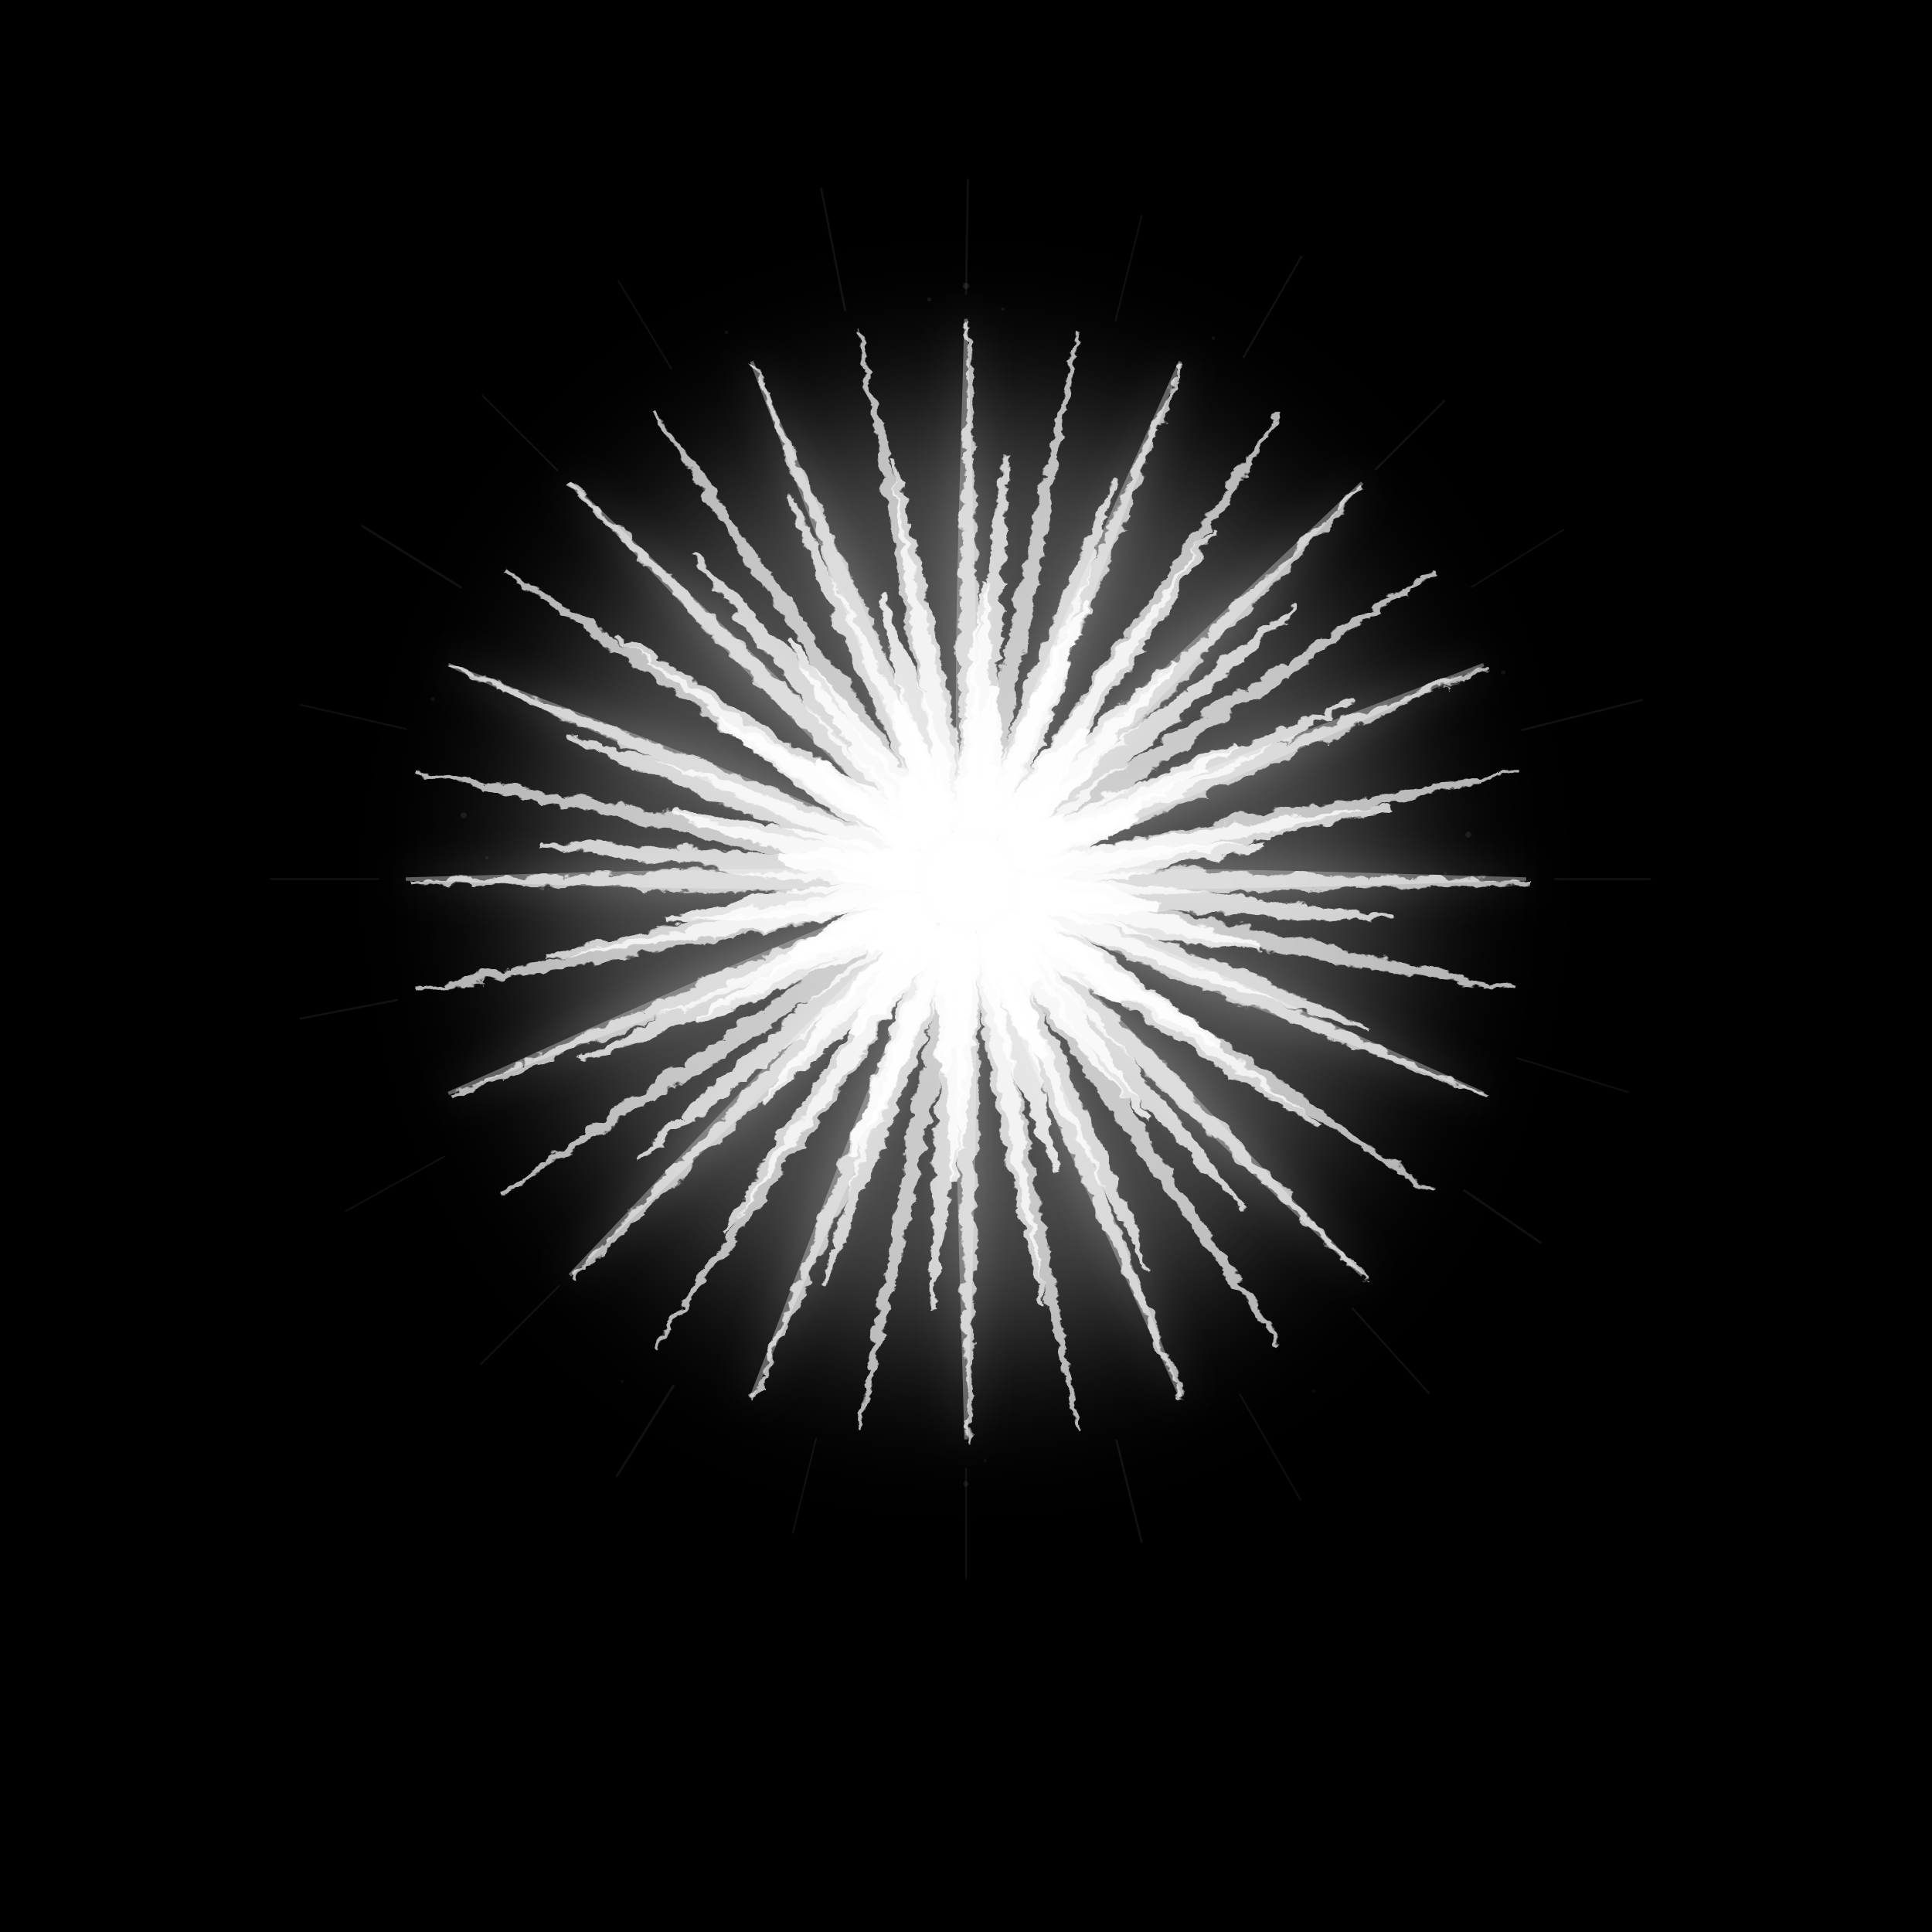
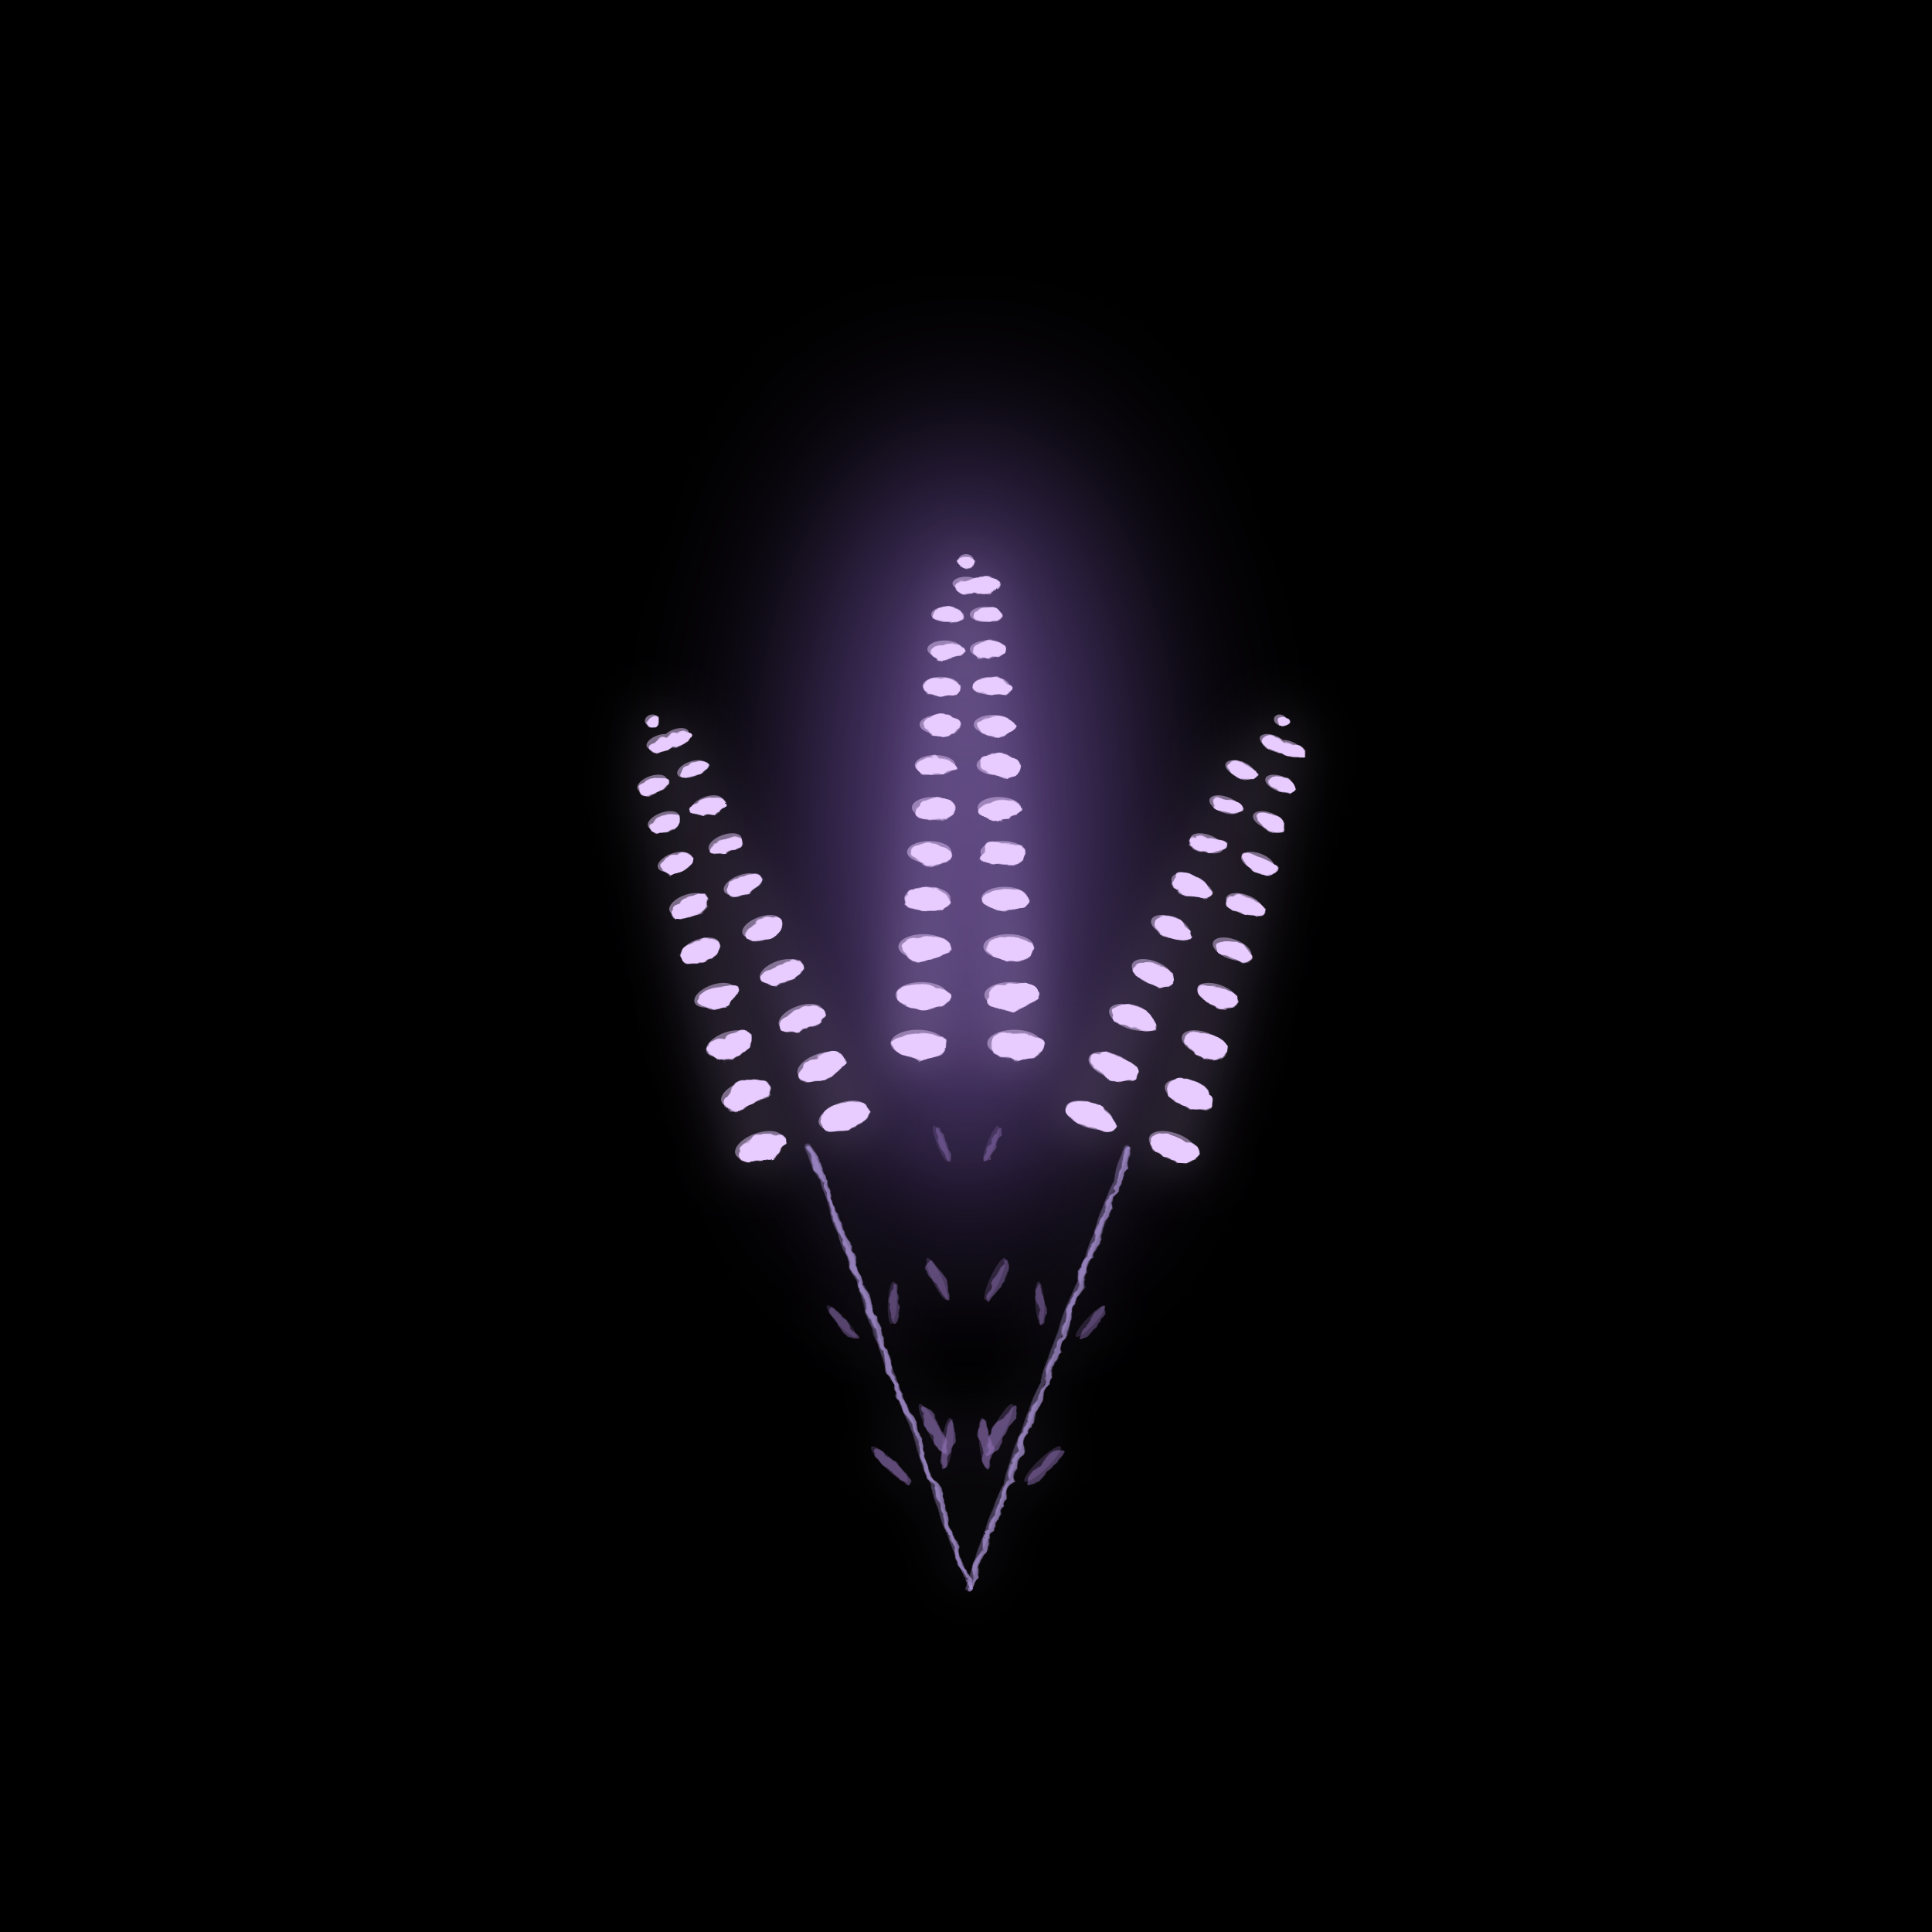
<svg xmlns="http://www.w3.org/2000/svg" viewBox="0 0 1000 1000" width="1000" height="1000">
  <defs>
-     <filter id="ink" x="-20%" y="-20%" width="140%" height="140%">
-       <feTurbulence type="turbulence" baseFrequency="0.048 0.072" numOctaves="4" seed="17" result="noise" />
-       <feDisplacementMap in="SourceGraphic" in2="noise" scale="7" xChannelSelector="R" yChannelSelector="G" />
+     <filter id="f-ink" x="-25%" y="-25%" width="150%" height="150%">
+       <feTurbulence type="turbulence" baseFrequency="0.04 0.06" numOctaves="3" seed="31" result="n" />
+       <feDisplacementMap in="SourceGraphic" in2="n" scale="5" xChannelSelector="R" yChannelSelector="G" />
    </filter>
-     <filter id="glow" x="-45%" y="-45%" width="190%" height="190%">
-       <feGaussianBlur stdDeviation="10" result="blur" />
+     <filter id="f-glow" x="-60%" y="-60%" width="220%" height="220%">
+       <feGaussianBlur stdDeviation="14" result="blur" />
      <feMerge>
        <feMergeNode in="blur" />
        <feMergeNode in="SourceGraphic" />
      </feMerge>
    </filter>
-     <filter id="bloom" x="-150%" y="-150%" width="400%" height="400%">
-       <feGaussianBlur stdDeviation="42" />
+     <filter id="f-bloom" x="-200%" y="-200%" width="500%" height="500%">
+       <feGaussianBlur stdDeviation="48" />
    </filter>
-     <filter id="ink-stem" x="-60%" y="-5%" width="220%" height="110%">
-       <feTurbulence type="turbulence" baseFrequency="0.06 0.02" numOctaves="3" seed="7" result="noise" />
-       <feDisplacementMap in="SourceGraphic" in2="noise" scale="4" xChannelSelector="R" yChannelSelector="G" />
+     <filter id="f-stem" x="-80%" y="-3%" width="260%" height="106%">
+       <feTurbulence type="turbulence" baseFrequency="0.05 0.018" numOctaves="3" seed="5" result="n" />
+       <feDisplacementMap in="SourceGraphic" in2="n" scale="4" xChannelSelector="R" yChannelSelector="G" />
    </filter>
-     <path id="p1" d="M 4.5,-32     C 7,-122 2.8,-208 0.9,-290     L -0.9,-290     C -2.8,-208 -7,-122 -4.5,-32 Z" />
-     <path id="p2" d="M 5.5,-30     C 8.5,-105 3.3,-178 1.1,-222     L -1.1,-222     C -3.3,-178 -8.5,-105 -5.5,-30 Z" />
-     <path id="p3" d="M 6.5,-27     C 10,-78 4.2,-126 1.5,-156     L -1.5,-156     C -4.2,-126 -10,-78 -6.5,-27 Z" />
-     <path id="p4" d="M 7.5,-22     C 11.5,-52 5.8,-82 2,-100     L -2,-100     C -5.8,-82 -11.5,-52 -7.5,-22 Z" />
-     <path id="p5" d="M 8.5,-16     C 13,-34 7.2,-50 2.4,-62     L -2.4,-62     C -7.2,-50 -13,-34 -8.5,-16 Z" />
+     <g id="ctr">
+       <line x1="0" y1="0" x2="0" y2="-272" stroke="#B098DC" stroke-width="3.2" stroke-linecap="round" opacity="0.78" filter="url(#f-stem)" />
+       <ellipse cx="-17" cy="-80" rx="3" ry="15" transform="rotate(-28,-17,-80)" fill="#9878C0" opacity="0.50" />
+       <ellipse cx=" 17" cy="-80" rx="3" ry="15" transform="rotate( 28, 17,-80)" fill="#9878C0" opacity="0.50" />
+       <ellipse cx="-15" cy="-158" rx="2.5" ry="12" transform="rotate(-25,-15,-158)" fill="#9878C0" opacity="0.45" />
+       <ellipse cx=" 15" cy="-158" rx="2.5" ry="12" transform="rotate( 25, 15,-158)" fill="#9878C0" opacity="0.45" />
+       <ellipse cx="-13" cy="-228" rx="2" ry="10" transform="rotate(-22,-13,-228)" fill="#9878C0" opacity="0.40" />
+       <ellipse cx=" 13" cy="-228" rx="2" ry="10" transform="rotate( 22, 13,-228)" fill="#9878C0" opacity="0.40" />
+       <g fill="#E8CCFF">
+         <ellipse cx="-25" cy="-280" rx="14" ry="7" />
+         <ellipse cx=" 25" cy="-280" rx="14" ry="7" />
+         <ellipse cx="-23" cy="-305" rx="13.5" ry="6.7" />
+         <ellipse cx=" 23" cy="-305" rx="13.5" ry="6.7" />
+         <ellipse cx="-22" cy="-330" rx="13" ry="6.5" />
+         <ellipse cx=" 22" cy="-330" rx="13" ry="6.5" />
+         <ellipse cx="-20" cy="-355" rx="12" ry="6" />
+         <ellipse cx=" 20" cy="-355" rx="12" ry="6" />
+         <ellipse cx="-19" cy="-379" rx="11.5" ry="5.7" />
+         <ellipse cx=" 19" cy="-379" rx="11.5" ry="5.7" />
+         <ellipse cx="-17" cy="-402" rx="11" ry="5.5" />
+         <ellipse cx=" 17" cy="-402" rx="11" ry="5.5" />
+         <ellipse cx="-16" cy="-424" rx="10.5" ry="5.2" />
+         <ellipse cx=" 16" cy="-424" rx="10.5" ry="5.2" />
+         <ellipse cx="-14" cy="-445" rx="10" ry="5" />
+         <ellipse cx=" 14" cy="-445" rx="10" ry="5" />
+         <ellipse cx="-13" cy="-465" rx="9.5" ry="4.7" />
+         <ellipse cx=" 13" cy="-465" rx="9.5" ry="4.7" />
+         <ellipse cx="-11" cy="-484" rx="9" ry="4.5" />
+         <ellipse cx=" 11" cy="-484" rx="9" ry="4.5" />
+         <ellipse cx="-10" cy="-502" rx="8" ry="4" />
+         <ellipse cx=" 10" cy="-502" rx="8" ry="4" />
+         <ellipse cx="- 9" cy="-518" rx="7" ry="3.5" />
+         <ellipse cx="  9" cy="-518" rx="7" ry="3.5" />
+         <ellipse cx="0" cy="-530" rx="4" ry="3.2" />
+       </g>
+     </g>
+     <g id="side">
+       <line x1="0" y1="0" x2="0" y2="-242" stroke="#B098DC" stroke-width="2.8" stroke-linecap="round" opacity="0.72" filter="url(#f-stem)" />
+       <ellipse cx="-16" cy="-72" rx="2.8" ry="13" transform="rotate(-26,-16,-72)" fill="#9878C0" opacity="0.48" />
+       <ellipse cx=" 16" cy="-72" rx="2.8" ry="13" transform="rotate( 26, 16,-72)" fill="#9878C0" opacity="0.48" />
+       <ellipse cx="-14" cy="-150" rx="2.3" ry="11" transform="rotate(-23,-14,-150)" fill="#9878C0" opacity="0.42" />
+       <ellipse cx=" 14" cy="-150" rx="2.3" ry="11" transform="rotate( 23, 14,-150)" fill="#9878C0" opacity="0.42" />
+       <g fill="#E8CCFF">
+         <ellipse cx="-23" cy="-250" rx="13" ry="6.5" />
+         <ellipse cx=" 23" cy="-250" rx="13" ry="6.5" />
+         <ellipse cx="-21" cy="-278" rx="12.5" ry="6.2" />
+         <ellipse cx=" 21" cy="-278" rx="12.5" ry="6.2" />
+         <ellipse cx="-20" cy="-305" rx="12" ry="6" />
+         <ellipse cx=" 20" cy="-305" rx="12" ry="6" />
+         <ellipse cx="-18" cy="-331" rx="11" ry="5.5" />
+         <ellipse cx=" 18" cy="-331" rx="11" ry="5.5" />
+         <ellipse cx="-17" cy="-356" rx="10.5" ry="5.2" />
+         <ellipse cx=" 17" cy="-356" rx="10.5" ry="5.2" />
+         <ellipse cx="-15" cy="-380" rx="10" ry="5" />
+         <ellipse cx=" 15" cy="-380" rx="10" ry="5" />
+         <ellipse cx="-14" cy="-403" rx="9" ry="4.5" />
+         <ellipse cx=" 14" cy="-403" rx="9" ry="4.5" />
+         <ellipse cx="-12" cy="-425" rx="8.5" ry="4.2" />
+         <ellipse cx=" 12" cy="-425" rx="8.5" ry="4.2" />
+         <ellipse cx="-11" cy="-445" rx="8" ry="4" />
+         <ellipse cx=" 11" cy="-445" rx="8" ry="4" />
+         <ellipse cx="- 9" cy="-464" rx="7" ry="3.5" />
+         <ellipse cx="  9" cy="-464" rx="7" ry="3.5" />
+         <ellipse cx="0" cy="-476" rx="3.5" ry="2.8" />
+       </g>
+     </g>
  </defs>
  <rect width="1000" height="1000" fill="#000000" />
-   <g transform="translate(500,455)" filter="url(#bloom)" opacity="0.30">
-     <ellipse rx="220" ry="240" fill="#ffffff" />
+   <g transform="translate(500,820)" filter="url(#f-bloom)" opacity="0.48">
+     <ellipse rx="80" ry="200" cy="-390" fill="#B080FF" />
  </g>
-   <g transform="translate(500,455)" stroke="#ffffff" stroke-linecap="round" fill="none">
-     <line x1="0" y1="-303" x2="1" y2="-362" stroke-width="1.1" opacity="0.07" />
-     <line x1="0" y1="-299" x2="-1" y2="-355" stroke-width="0.9" opacity="0.06" transform="rotate(15)" />
-     <line x1="0" y1="-306" x2="2" y2="-366" stroke-width="1" opacity="0.07" transform="rotate(28)" />
-     <line x1="0" y1="-300" x2="0" y2="-350" stroke-width="1.2" opacity="0.065" transform="rotate(45)" />
-     <line x1="0" y1="-302" x2="-2" y2="-358" stroke-width="0.9" opacity="0.06" transform="rotate(60)" />
-     <line x1="0" y1="-298" x2="1" y2="-362" stroke-width="1" opacity="0.07" transform="rotate(75)" />
-     <line x1="0" y1="-305" x2="0" y2="-354" stroke-width="1.1" opacity="0.065" transform="rotate(90)" />
-     <line x1="0" y1="-300" x2="-1" y2="-360" stroke-width="0.9" opacity="0.06" transform="rotate(108)" />
-     <line x1="0" y1="-304" x2="2" y2="-352" stroke-width="1.2" opacity="0.07" transform="rotate(122)" />
-     <line x1="0" y1="-299" x2="0" y2="-358" stroke-width="1" opacity="0.065" transform="rotate(138)" />
-     <line x1="0" y1="-302" x2="-2" y2="-365" stroke-width="0.9" opacity="0.06" transform="rotate(152)" />
-     <line x1="0" y1="-301" x2="1" y2="-355" stroke-width="1.1" opacity="0.07" transform="rotate(165)" />
-     <line x1="0" y1="-305" x2="0" y2="-362" stroke-width="1" opacity="0.065" transform="rotate(180)" />
-     <line x1="0" y1="-300" x2="-1" y2="-350" stroke-width="0.9" opacity="0.06" transform="rotate(195)" />
-     <line x1="0" y1="-303" x2="2" y2="-358" stroke-width="1.2" opacity="0.07" transform="rotate(210)" />
-     <line x1="0" y1="-298" x2="0" y2="-355" stroke-width="1" opacity="0.065" transform="rotate(225)" />
-     <line x1="0" y1="-306" x2="-1" y2="-364" stroke-width="0.9" opacity="0.06" transform="rotate(242)" />
-     <line x1="0" y1="-301" x2="1" y2="-352" stroke-width="1.1" opacity="0.07" transform="rotate(258)" />
-     <line x1="0" y1="-304" x2="0" y2="-360" stroke-width="1" opacity="0.065" transform="rotate(270)" />
-     <line x1="0" y1="-300" x2="-2" y2="-356" stroke-width="0.9" opacity="0.06" transform="rotate(285)" />
-     <line x1="0" y1="-302" x2="2" y2="-362" stroke-width="1.2" opacity="0.07" transform="rotate(300)" />
-     <line x1="0" y1="-299" x2="0" y2="-354" stroke-width="1" opacity="0.065" transform="rotate(315)" />
-     <line x1="0" y1="-305" x2="-1" y2="-358" stroke-width="0.9" opacity="0.06" transform="rotate(330)" />
-     <line x1="0" y1="-301" x2="1" y2="-365" stroke-width="1.1" opacity="0.07" transform="rotate(348)" />
-   </g>
-   <g fill="#ffffff">
-     <circle cx="500" cy="148" r="1.6" opacity="0.09" />
-     <circle cx="519" cy="160" r="0.9" opacity="0.07" />
-     <circle cx="481" cy="155" r="1.1" opacity="0.07" />
-     <circle cx="760" cy="432" r="1.5" opacity="0.08" />
-     <circle cx="748" cy="452" r="0.9" opacity="0.06" />
-     <circle cx="240" cy="422" r="1.5" opacity="0.08" />
-     <circle cx="252" cy="444" r="0.9" opacity="0.06" />
-     <circle cx="500" cy="768" r="1.4" opacity="0.07" />
-     <circle cx="510" cy="756" r="0.8" opacity="0.05" />
-     <circle cx="778" cy="348" r="1.1" opacity="0.06" />
-     <circle cx="224" cy="362" r="1.1" opacity="0.06" />
-     <circle cx="628" cy="175" r="0.9" opacity="0.06" />
-     <circle cx="376" cy="172" r="0.9" opacity="0.06" />
-     <circle cx="680" cy="720" r="0.8" opacity="0.05" />
-     <circle cx="322" cy="715" r="0.8" opacity="0.05" />
-   </g>
-   <g transform="translate(500,455)" filter="url(#glow)" opacity="0.36">
-     <g fill="white">
-       <use href="#p1" transform="rotate(0)" />
-       <use href="#p1" transform="rotate(22.5)" />
-       <use href="#p1" transform="rotate(45)" />
-       <use href="#p1" transform="rotate(67.5)" />
-       <use href="#p1" transform="rotate(90)" />
-       <use href="#p1" transform="rotate(112.5)" />
-       <use href="#p1" transform="rotate(135)" />
-       <use href="#p1" transform="rotate(157.5)" />
-       <use href="#p1" transform="rotate(180)" />
-       <use href="#p1" transform="rotate(202.5)" />
-       <use href="#p1" transform="rotate(225)" />
-       <use href="#p1" transform="rotate(247.5)" />
-       <use href="#p1" transform="rotate(270)" />
-       <use href="#p1" transform="rotate(292.5)" />
-       <use href="#p1" transform="rotate(315)" />
-       <use href="#p1" transform="rotate(337.5)" />
+   <g filter="url(#f-glow)" opacity="0.52">
+     <g transform="translate(500,820) rotate(-20)">
+       <use href="#side" />
+     </g>
+     <g transform="translate(500,820)">
+       <use href="#ctr" />
+     </g>
+     <g transform="translate(500,820) rotate(20)">
+       <use href="#side" />
    </g>
  </g>
-   <g transform="translate(500,455)" filter="url(#ink)">
-     <g fill="white" opacity="0.70">
-       <use href="#p1" transform="rotate(0)" />
-       <use href="#p1" transform="rotate(11.25)" />
-       <use href="#p1" transform="rotate(22.5)" />
-       <use href="#p1" transform="rotate(33.75)" />
-       <use href="#p1" transform="rotate(45)" />
-       <use href="#p1" transform="rotate(56.25)" />
-       <use href="#p1" transform="rotate(67.5)" />
-       <use href="#p1" transform="rotate(78.75)" />
-       <use href="#p1" transform="rotate(90)" />
-       <use href="#p1" transform="rotate(101.25)" />
-       <use href="#p1" transform="rotate(112.5)" />
-       <use href="#p1" transform="rotate(123.75)" />
-       <use href="#p1" transform="rotate(135)" />
-       <use href="#p1" transform="rotate(146.25)" />
-       <use href="#p1" transform="rotate(157.5)" />
-       <use href="#p1" transform="rotate(168.75)" />
-       <use href="#p1" transform="rotate(180)" />
-       <use href="#p1" transform="rotate(191.25)" />
-       <use href="#p1" transform="rotate(202.5)" />
-       <use href="#p1" transform="rotate(213.75)" />
-       <use href="#p1" transform="rotate(225)" />
-       <use href="#p1" transform="rotate(236.25)" />
-       <use href="#p1" transform="rotate(247.5)" />
-       <use href="#p1" transform="rotate(258.75)" />
-       <use href="#p1" transform="rotate(270)" />
-       <use href="#p1" transform="rotate(281.25)" />
-       <use href="#p1" transform="rotate(292.5)" />
-       <use href="#p1" transform="rotate(303.75)" />
-       <use href="#p1" transform="rotate(315)" />
-       <use href="#p1" transform="rotate(326.25)" />
-       <use href="#p1" transform="rotate(337.5)" />
-       <use href="#p1" transform="rotate(348.75)" />
+   <g filter="url(#f-ink)">
+     <g transform="translate(500,820) rotate(-20)">
+       <use href="#side" />
    </g>
-     <g fill="white" opacity="0.77">
-       <use href="#p2" transform="rotate(5)" />
-       <use href="#p2" transform="rotate(20)" />
-       <use href="#p2" transform="rotate(35)" />
-       <use href="#p2" transform="rotate(50)" />
-       <use href="#p2" transform="rotate(65)" />
-       <use href="#p2" transform="rotate(80)" />
-       <use href="#p2" transform="rotate(95)" />
-       <use href="#p2" transform="rotate(110)" />
-       <use href="#p2" transform="rotate(125)" />
-       <use href="#p2" transform="rotate(140)" />
-       <use href="#p2" transform="rotate(155)" />
-       <use href="#p2" transform="rotate(170)" />
-       <use href="#p2" transform="rotate(185)" />
-       <use href="#p2" transform="rotate(200)" />
-       <use href="#p2" transform="rotate(215)" />
-       <use href="#p2" transform="rotate(230)" />
-       <use href="#p2" transform="rotate(245)" />
-       <use href="#p2" transform="rotate(260)" />
-       <use href="#p2" transform="rotate(275)" />
-       <use href="#p2" transform="rotate(290)" />
-       <use href="#p2" transform="rotate(305)" />
-       <use href="#p2" transform="rotate(320)" />
-       <use href="#p2" transform="rotate(335)" />
-       <use href="#p2" transform="rotate(350)" />
+     <g transform="translate(500,820)">
+       <use href="#ctr" />
    </g>
-     <g fill="white" opacity="0.84">
-       <use href="#p3" transform="rotate(3)" />
-       <use href="#p3" transform="rotate(23)" />
-       <use href="#p3" transform="rotate(43)" />
-       <use href="#p3" transform="rotate(63)" />
-       <use href="#p3" transform="rotate(83)" />
-       <use href="#p3" transform="rotate(103)" />
-       <use href="#p3" transform="rotate(123)" />
-       <use href="#p3" transform="rotate(143)" />
-       <use href="#p3" transform="rotate(163)" />
-       <use href="#p3" transform="rotate(183)" />
-       <use href="#p3" transform="rotate(203)" />
-       <use href="#p3" transform="rotate(223)" />
-       <use href="#p3" transform="rotate(243)" />
-       <use href="#p3" transform="rotate(263)" />
-       <use href="#p3" transform="rotate(283)" />
-       <use href="#p3" transform="rotate(303)" />
-       <use href="#p3" transform="rotate(323)" />
-       <use href="#p3" transform="rotate(343)" />
+     <g transform="translate(500,820) rotate(20)">
+       <use href="#side" />
    </g>
-     <g fill="white" opacity="0.91">
-       <use href="#p4" transform="rotate(7.5)" />
-       <use href="#p4" transform="rotate(37.5)" />
-       <use href="#p4" transform="rotate(67.5)" />
-       <use href="#p4" transform="rotate(97.5)" />
-       <use href="#p4" transform="rotate(127.5)" />
-       <use href="#p4" transform="rotate(157.5)" />
-       <use href="#p4" transform="rotate(187.5)" />
-       <use href="#p4" transform="rotate(217.5)" />
-       <use href="#p4" transform="rotate(247.5)" />
-       <use href="#p4" transform="rotate(277.5)" />
-       <use href="#p4" transform="rotate(307.5)" />
-       <use href="#p4" transform="rotate(337.5)" />
-     </g>
-     <g fill="white" opacity="0.97">
-       <use href="#p5" transform="rotate(11.25)" />
-       <use href="#p5" transform="rotate(56.25)" />
-       <use href="#p5" transform="rotate(101.25)" />
-       <use href="#p5" transform="rotate(146.25)" />
-       <use href="#p5" transform="rotate(191.25)" />
-       <use href="#p5" transform="rotate(236.25)" />
-       <use href="#p5" transform="rotate(281.25)" />
-       <use href="#p5" transform="rotate(326.25)" />
-     </g>
-     <circle r="23" fill="white" opacity="1" />
-     <circle r="12" fill="white" opacity="0.72" />
-     <circle r="4.5" fill="white" opacity="1" />
  </g>
-   <line x1="500" y1="478" x2="500" y2="762" stroke="white" stroke-width="2.4" stroke-linecap="round" opacity="0.52" filter="url(#ink-stem)" />
</svg>
